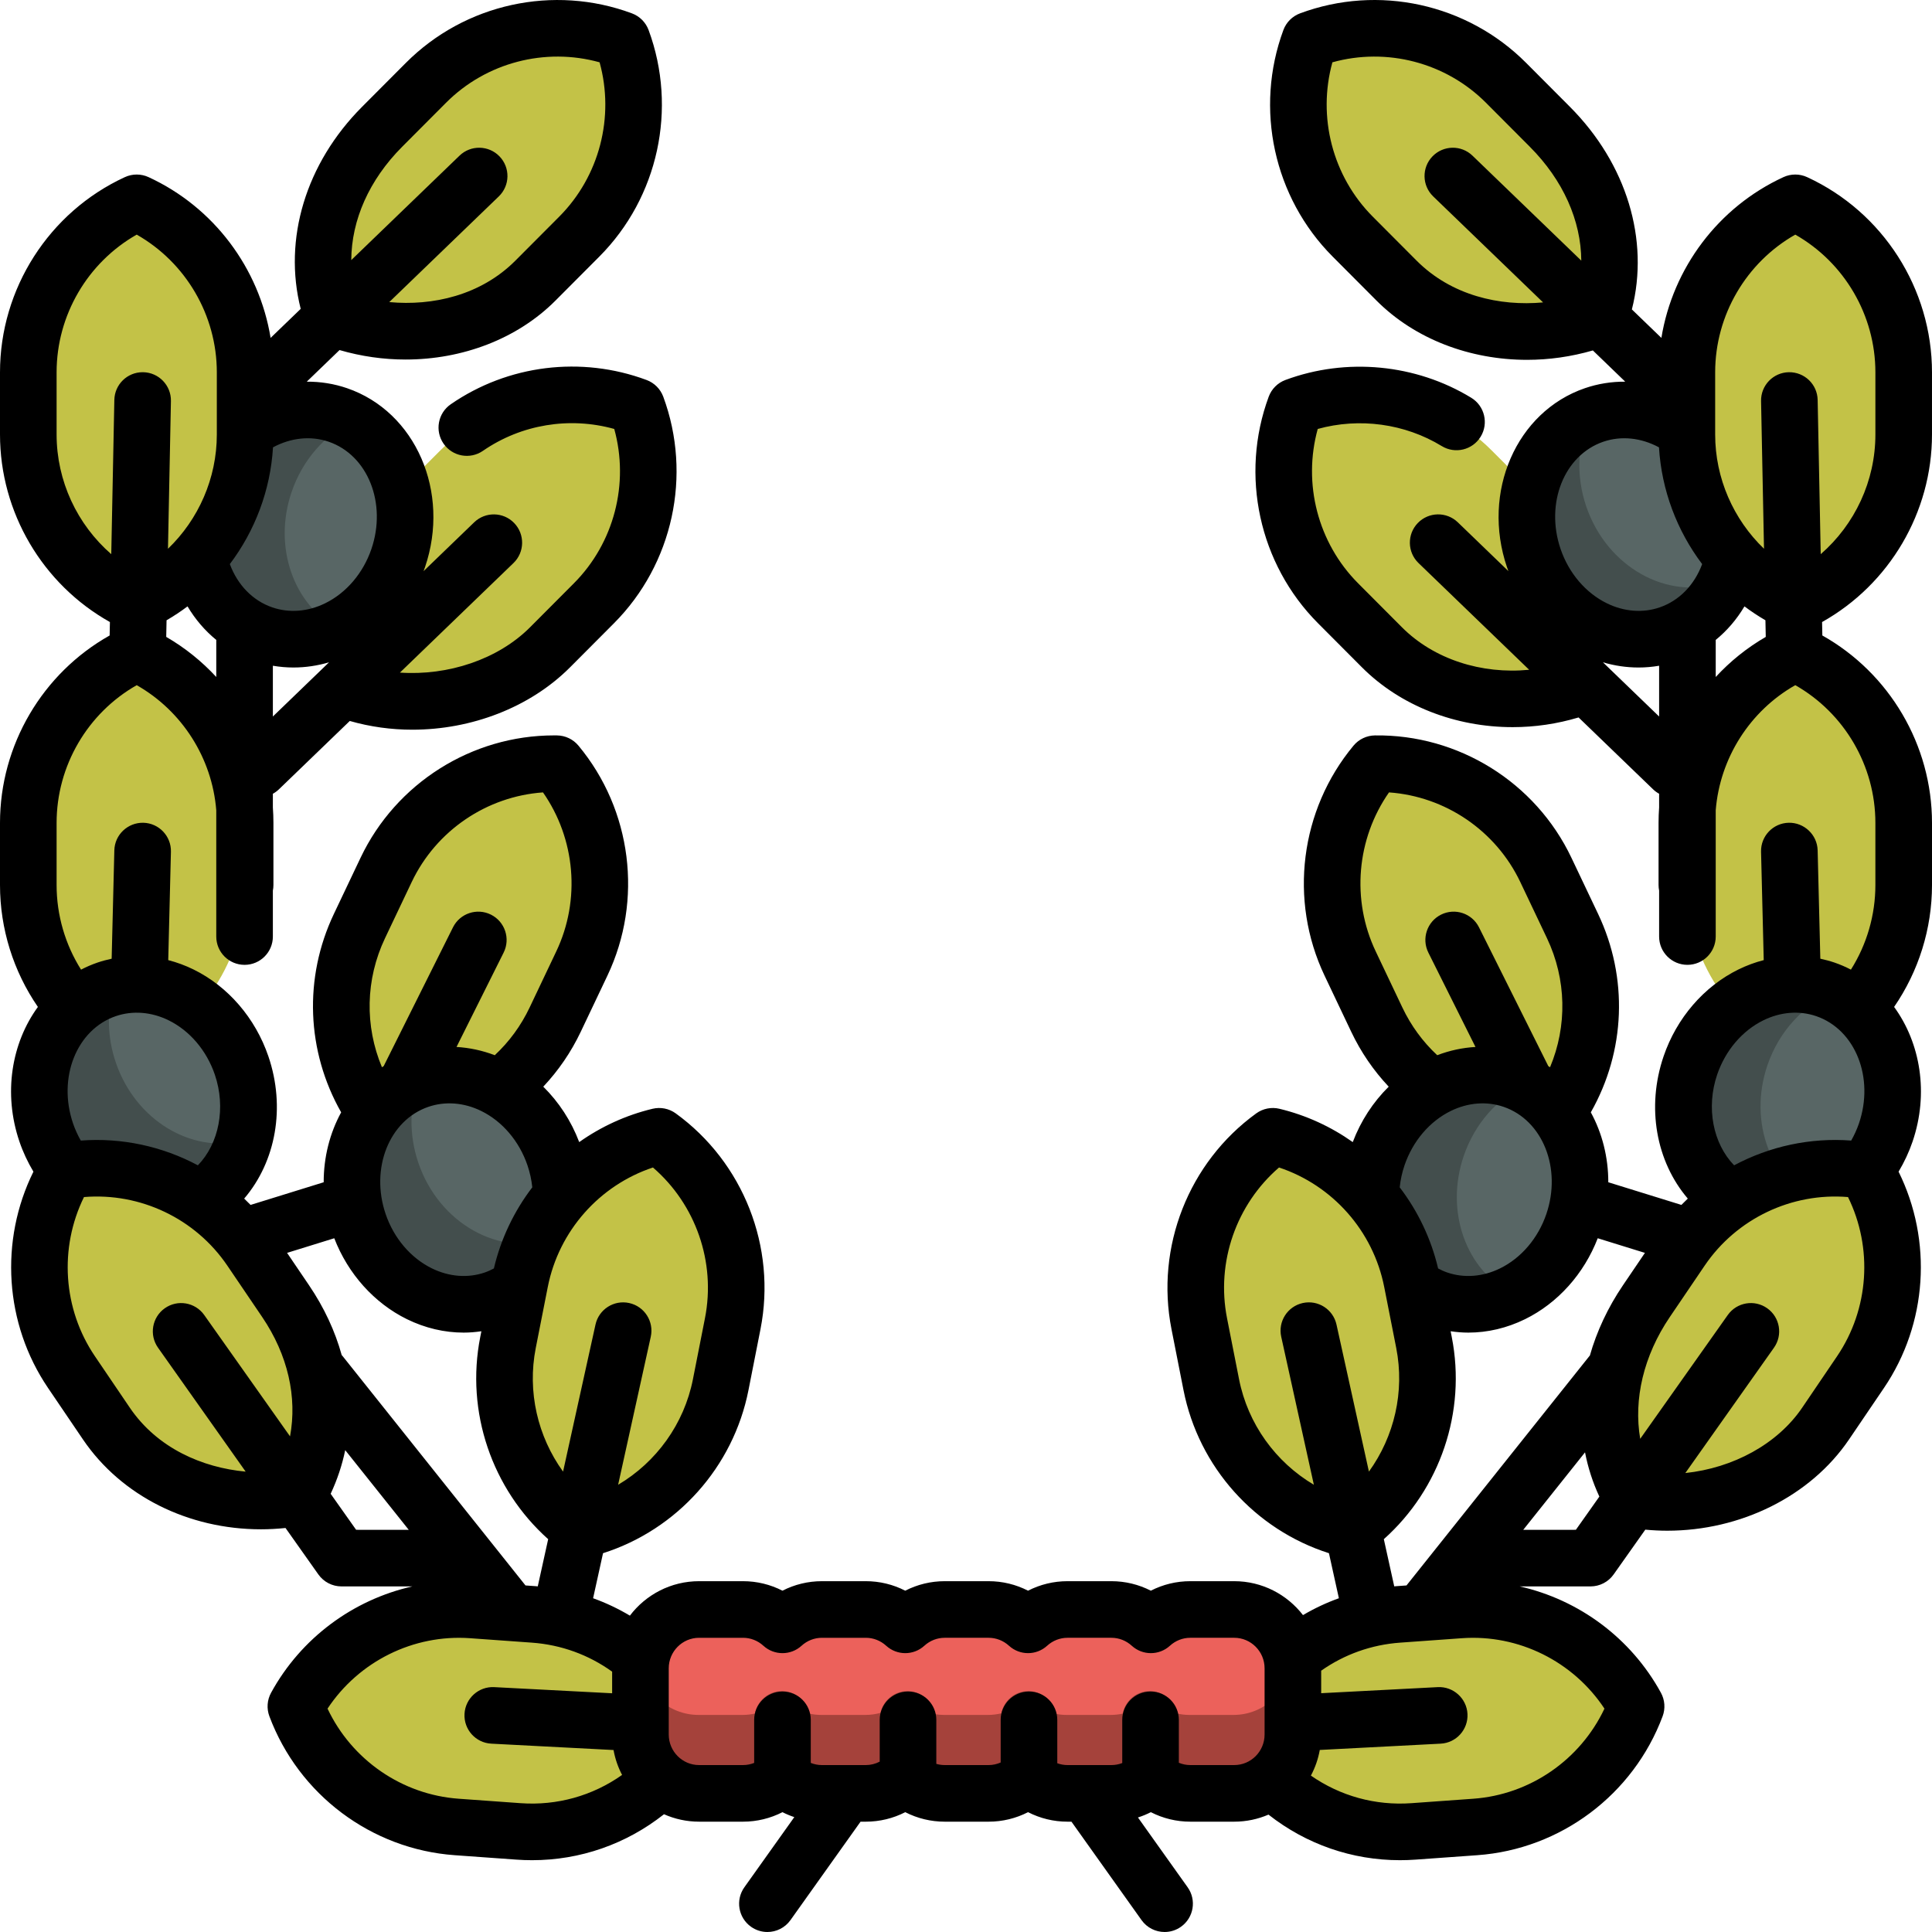
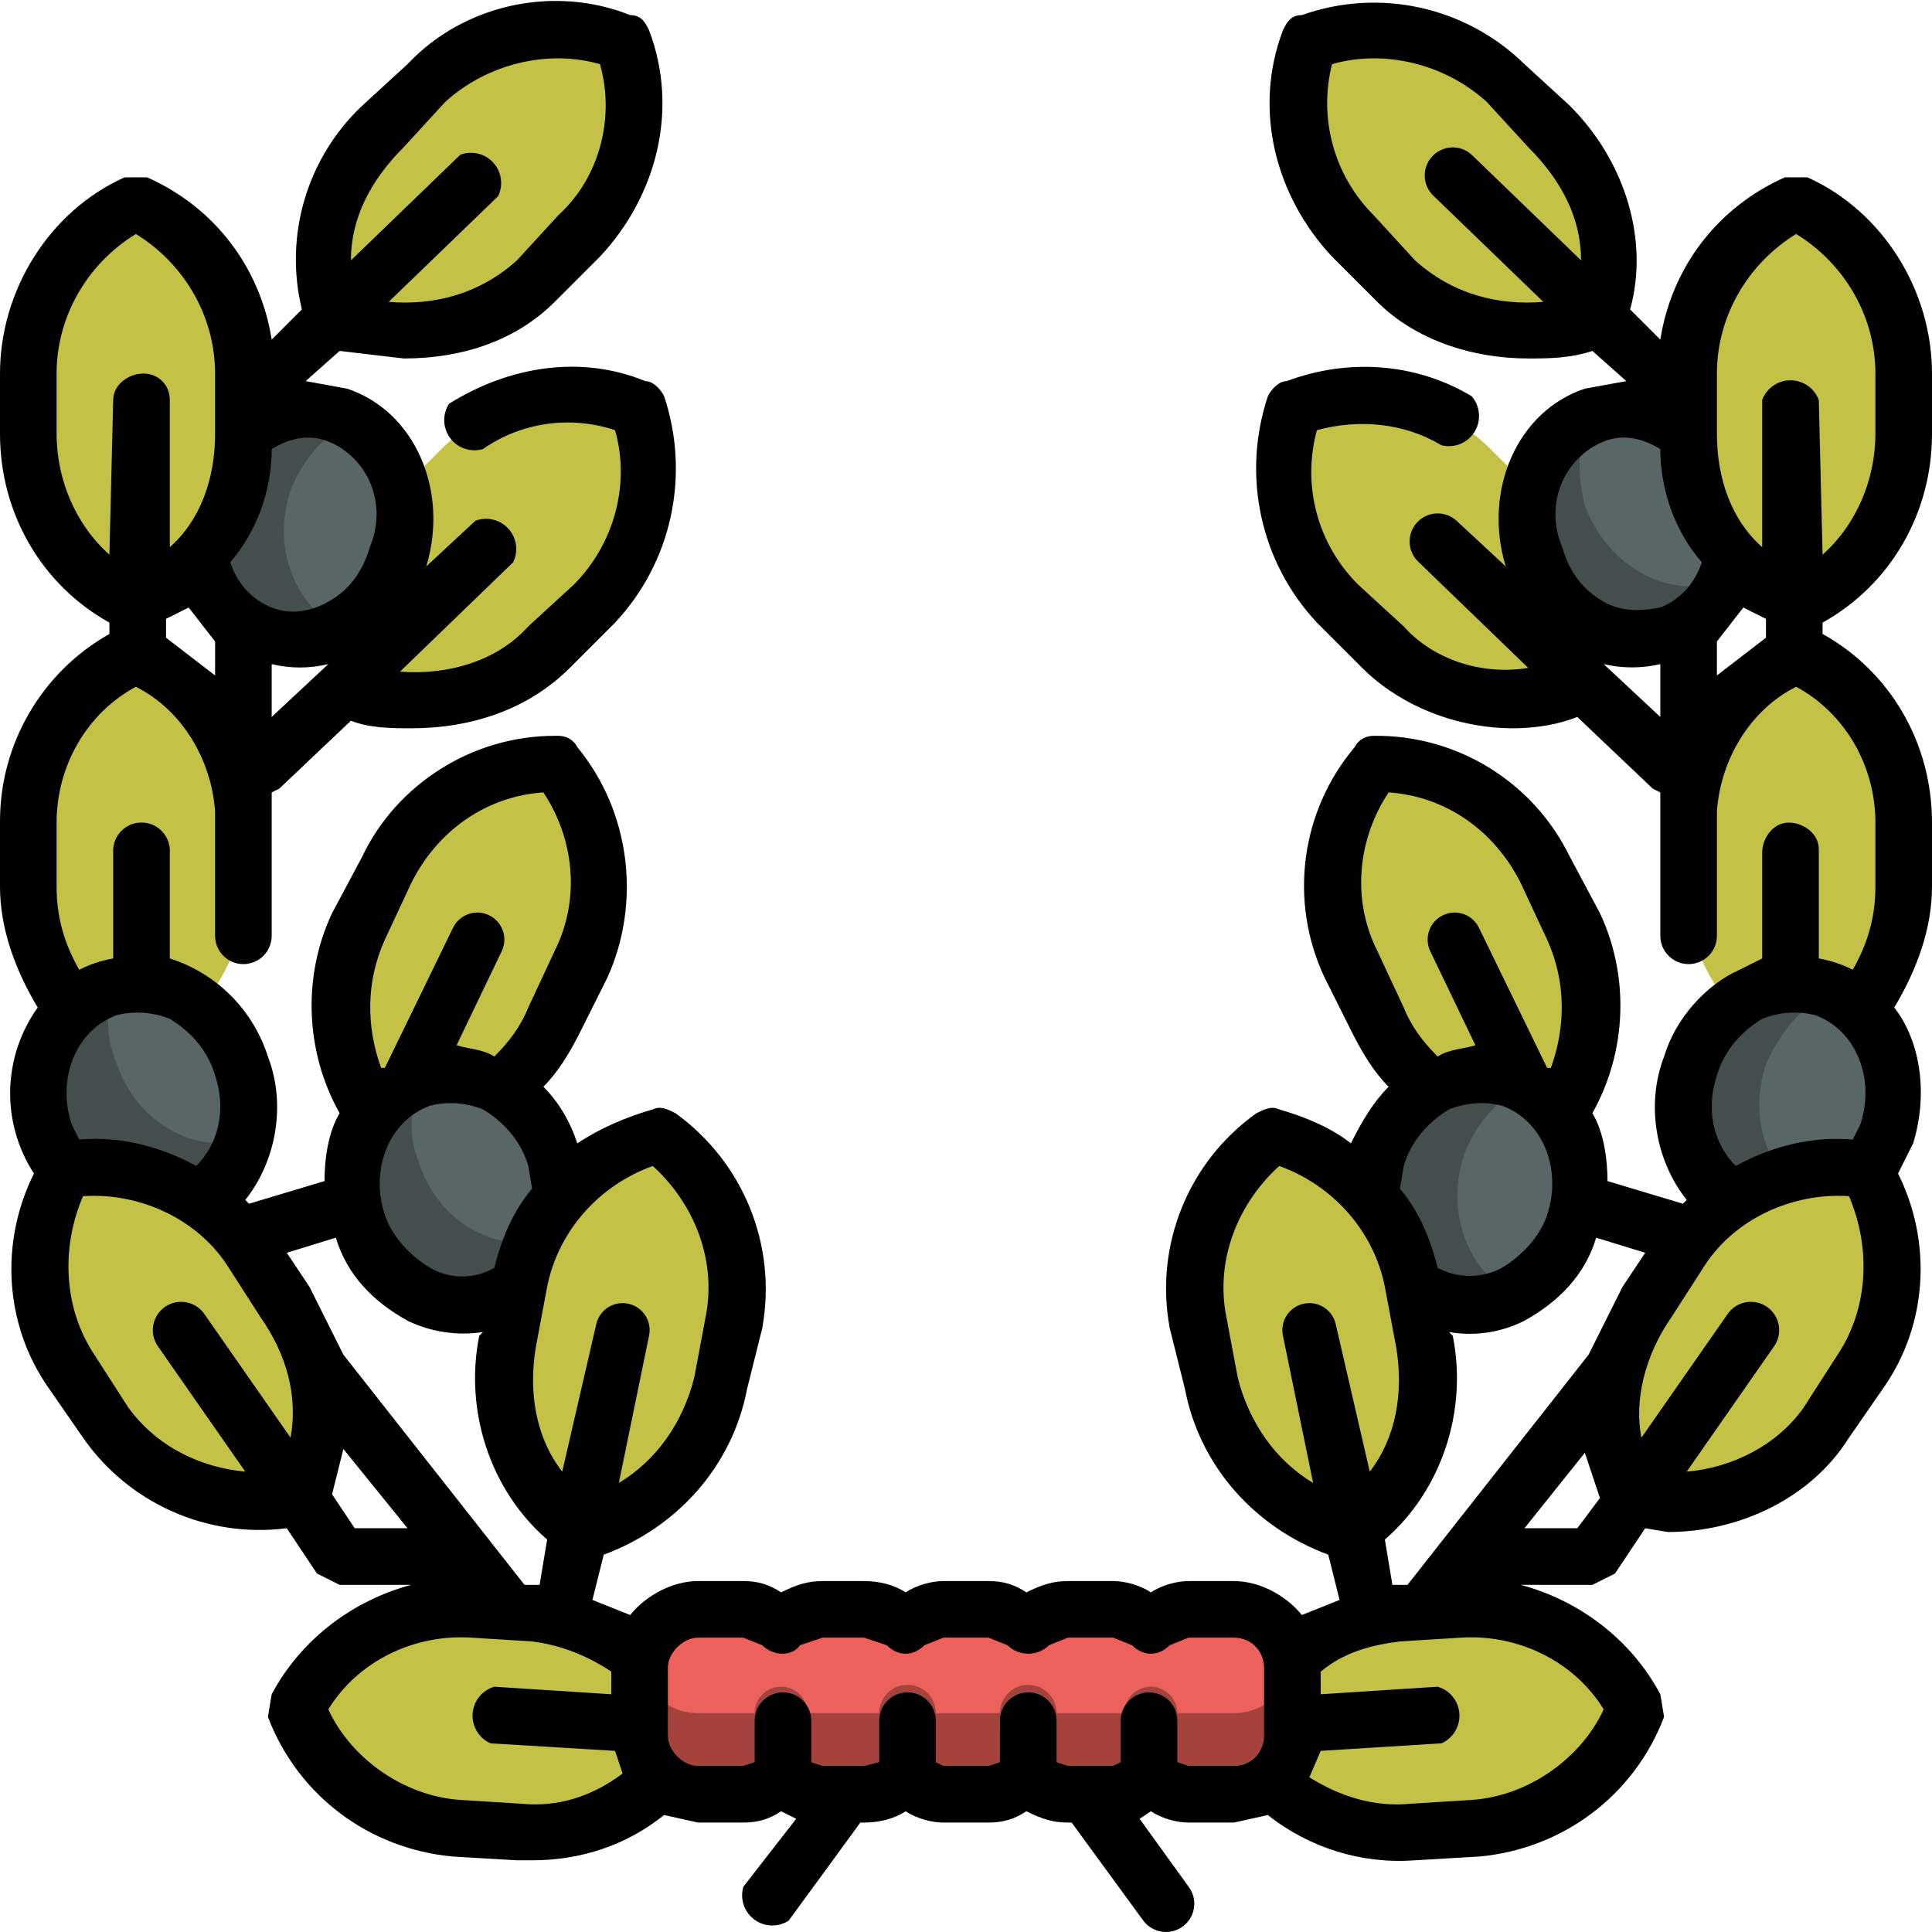
- <svg xmlns="http://www.w3.org/2000/svg" version="1.1" id="Capa_1" x="0px" y="0px" viewBox="0 0 512.002 512.002" style="enable-background:new 0 0 512.002 512.002;" xml:space="preserve">
-   <path style="fill:#C3C247;" d="M168.628,108.006c6.479,17.517,2.709,37.978-11.335,52.053l-11.601,11.627  c-14.044,14.075-34.459,17.853-51.937,11.36c-6.479-17.517-2.709-37.978,11.335-52.053l11.601-11.627  C130.734,105.291,151.15,101.513,168.628,108.006z M141.81,74.688l11.601-11.627c14.044-14.075,17.813-34.536,11.335-52.053  c-17.478-6.493-37.894-2.715-51.938,11.36l-11.601,11.627C87.163,48.07,83.394,68.531,89.872,86.048  C107.35,92.541,127.766,88.763,141.81,74.688z M395.309,119.366c-14.044-14.075-34.459-17.853-51.937-11.36  c-6.479,17.517-2.709,37.978,11.335,52.053l11.601,11.627c14.044,14.075,34.459,17.853,51.938,11.36  c6.479-17.517,2.709-37.978-11.335-52.053L395.309,119.366z M410.793,33.994l-11.601-11.627  c-14.044-14.075-34.459-17.853-51.937-11.36c-6.479,17.517-2.709,37.978,11.335,52.053l11.601,11.627  c14.044,14.075,34.459,17.853,51.938,11.36C428.606,68.531,424.837,48.07,410.793,33.994z" />
-   <path style="fill:#434E4D;" d="M105.462,148.104c-5.465,16.014-21.478,25.026-35.765,20.129  c-14.288-4.898-21.44-21.85-15.975-37.864s21.478-25.026,35.765-20.128C103.775,115.138,110.927,132.09,105.462,148.104z   M458.278,130.369c-5.465-16.014-21.478-25.026-35.765-20.128c-14.288,4.897-21.44,21.85-15.975,37.864s21.478,25.026,35.765,20.129  C456.591,163.335,463.743,146.383,458.278,130.369z" />
-   <path style="fill:#586665;" d="M105.462,148.104c-2.903,8.508-8.784,15.04-15.802,18.559c-11.846-6.31-17.359-21.69-12.375-36.295  c2.904-8.508,8.784-15.04,15.802-18.559C104.933,118.119,110.446,133.499,105.462,148.104z M458.278,130.369  c-5.465-16.014-21.478-25.026-35.765-20.129c-0.471,0.162-0.933,0.338-1.389,0.525c-3.033,6.924-3.527,15.315-0.745,23.467  c5.465,16.014,21.478,25.026,35.766,20.128c0.471-0.161,0.933-0.338,1.389-0.525C460.567,146.911,461.06,138.52,458.278,130.369z" />
-   <g>
-     <path style="fill:#C3C247;" d="M64.921,98.96v16.443c0,19.905-11.771,37.045-28.711,44.84c-16.94-7.795-28.71-24.935-28.71-44.84   V98.96c0-19.905,11.77-37.045,28.711-44.84C53.151,61.916,64.921,79.055,64.921,98.96z M475.789,54.12   c-16.94,7.795-28.711,24.935-28.711,44.84v16.443c0,19.905,11.771,37.045,28.711,44.84c16.94-7.795,28.711-24.935,28.711-44.84   V98.96C504.5,79.055,492.729,61.916,475.789,54.12z" />
-     <path style="fill:#C3C247;" d="M147.43,202.509c11.944,14.343,15.21,34.89,6.664,52.858l-7.06,14.842   c-8.547,17.968-26.531,28.363-45.169,28.094c-11.944-14.342-15.21-34.89-6.664-52.858l7.06-14.842   C110.807,212.634,128.792,202.24,147.43,202.509z M36.211,173.318C19.27,181.113,7.5,198.252,7.5,218.158V234.6   c0,19.905,11.77,37.045,28.711,44.84c16.94-7.795,28.711-24.935,28.711-44.84v-16.443   C64.921,198.252,53.151,181.113,36.211,173.318z M409.739,230.602c-8.547-17.968-26.531-28.363-45.169-28.094   c-11.944,14.343-15.21,34.89-6.664,52.858l7.06,14.842c8.547,17.968,26.531,28.363,45.169,28.094   c11.944-14.342,15.21-34.89,6.664-52.858L409.739,230.602z M475.789,173.318c-16.94,7.795-28.711,24.935-28.711,44.84V234.6   c0,19.905,11.771,37.045,28.711,44.84c16.94-7.795,28.711-24.935,28.711-44.84v-16.443   C504.5,198.252,492.729,181.113,475.789,173.318z" />
-   </g>
-   <path style="fill:#434E4D;" d="M146.782,306.327c5.465,16.014-1.687,32.967-15.975,37.864c-14.288,4.898-30.3-4.114-35.766-20.128  c-5.465-16.014,1.687-32.967,15.975-37.864C125.305,281.301,141.317,290.312,146.782,306.327z M28.224,262.21  c-14.288,4.898-21.44,21.85-15.975,37.864c5.465,16.014,21.478,25.026,35.765,20.128c14.288-4.898,21.44-21.85,15.975-37.864  C58.525,266.324,42.512,257.312,28.224,262.21z M400.983,286.198c-14.288-4.898-30.301,4.114-35.766,20.128  c-5.465,16.014,1.687,32.967,15.975,37.864c14.288,4.898,30.3-4.114,35.765-20.128S415.271,291.096,400.983,286.198z   M483.776,262.21c-14.288-4.898-30.3,4.114-35.765,20.129c-5.465,16.014,1.687,32.966,15.975,37.864s30.301-4.114,35.766-20.128  C505.216,284.06,498.063,267.107,483.776,262.21z" />
-   <path style="fill:#586665;" d="M146.782,306.327c2.587,7.581,2.343,15.37-0.143,21.993c-14.286,4.892-30.295-4.119-35.759-20.131  c-2.587-7.581-2.343-15.37,0.143-21.993C125.309,281.303,141.318,290.315,146.782,306.327z M30.153,261.645  c-1.821,6.152-1.786,13.132,0.539,19.945c5.22,15.297,20.064,24.196,33.837,20.693c1.821-6.152,1.786-13.132-0.539-19.945  C58.769,267.041,43.925,258.143,30.153,261.645z M404.164,287.554c-7.216,3.463-13.289,10.083-16.255,18.773  c-5.042,14.775,0.661,30.34,12.794,36.508c7.216-3.463,13.289-10.083,16.255-18.773C422,309.288,416.297,293.722,404.164,287.554z   M485.834,263.015c-7.732,3.278-14.311,10.125-17.437,19.265c-5.195,15.19,1.017,31.217,13.916,36.961  c7.732-3.278,14.311-10.125,17.437-19.265C504.946,284.787,498.734,268.76,485.834,263.015z" />
-   <g>
-     <path style="fill:#C3C247;" d="M194.05,350.647l-3.181,16.131c-3.851,19.528-18.714,34.054-36.841,38.409   c-15.11-10.939-23.341-30.041-19.49-49.568l3.181-16.131c3.851-19.528,18.714-34.054,36.841-38.409   C189.669,312.018,197.901,331.12,194.05,350.647z M66.412,331.09c-11.173-16.457-30.525-23.991-48.905-20.885   c-9.63,15.996-9.741,36.802,1.431,53.259l9.229,13.595c11.173,16.457,30.524,23.991,48.905,20.885   c9.63-15.996,9.741-36.802-1.431-53.259L66.412,331.09z M374.282,339.488c-3.851-19.528-18.714-34.054-36.841-38.409   c-15.11,10.94-23.341,30.041-19.49,49.569l3.181,16.131c3.851,19.528,18.714,34.054,36.841,38.409   c15.11-10.939,23.341-30.041,19.49-49.568L374.282,339.488z M494.493,310.205c-18.381-3.106-37.733,4.428-48.905,20.885   l-9.229,13.594c-11.173,16.457-11.061,37.264-1.431,53.259c18.381,3.106,37.733-4.428,48.905-20.885l9.229-13.595   C504.234,347.007,504.123,326.2,494.493,310.205z" />
-     <path style="fill:#C3C247;" d="M183.979,459.469c-8.968,16.378-26.866,26.921-46.676,25.499l-16.364-1.174   c-19.81-1.421-36.027-14.412-42.576-31.903c8.968-16.378,26.866-26.921,46.676-25.499l16.364,1.174   C161.214,428.987,177.431,441.978,183.979,459.469z M386.961,426.392l-16.364,1.174c-19.81,1.421-36.027,14.412-42.576,31.903   c8.968,16.378,26.866,26.921,46.676,25.499l16.364-1.174c19.81-1.421,36.027-14.412,42.576-31.903   C424.669,435.513,406.771,424.97,386.961,426.392z" />
-   </g>
-   <path style="fill:#EC615B;" d="M326.861,474.907h-11.648c-4.023,0-7.676-1.546-10.435-4.061c-2.759,2.515-6.412,4.061-10.435,4.061  h-11.648c-4.023,0-7.676-1.546-10.435-4.061c-2.759,2.515-6.412,4.061-10.435,4.061h-11.648c-4.023,0-7.676-1.546-10.435-4.061  c-2.759,2.515-6.412,4.061-10.435,4.061h-11.648c-4.023,0-7.676-1.546-10.435-4.061c-2.759,2.515-6.412,4.061-10.435,4.061h-11.648  c-8.578,0-15.531-6.969-15.531-15.566V441.83c0-8.597,6.954-15.566,15.531-15.566h11.648c4.023,0,7.676,1.546,10.435,4.061  c2.759-2.515,6.412-4.061,10.435-4.061h11.648c4.023,0,7.676,1.546,10.435,4.061c2.759-2.515,6.412-4.061,10.435-4.061h11.648  c4.023,0,7.676,1.546,10.435,4.061c2.759-2.515,6.412-4.061,10.435-4.061h11.648c4.023,0,7.676,1.546,10.435,4.061  c2.759-2.515,6.412-4.061,10.435-4.061h11.648c8.578,0,15.531,6.969,15.531,15.566v17.512  C342.393,467.938,335.439,474.907,326.861,474.907z" />
-   <path style="fill:#A5423B;" d="M342.393,441.83v17.512c0,8.597-6.954,15.566-15.531,15.566h-11.648  c-4.023,0-7.677-1.546-10.435-4.061c-2.759,2.515-6.412,4.061-10.435,4.061h-11.648c-4.023,0-7.676-1.546-10.435-4.061  c-2.759,2.515-6.412,4.061-10.435,4.061h-11.648c-4.023,0-7.676-1.546-10.435-4.061c-2.759,2.515-6.412,4.061-10.435,4.061H217.66  c-4.023,0-7.676-1.546-10.435-4.061c-2.759,2.515-6.412,4.061-10.435,4.061h-11.648c-8.578,0-15.531-6.969-15.531-15.566V441.83  c0-0.493,0.029-0.978,0.073-1.459c0.735,7.912,7.372,14.106,15.458,14.106h11.648c1.129,0,2.224-0.134,3.282-0.364  c0.627-3.39,3.588-5.96,7.153-5.96s6.525,2.569,7.153,5.96c1.059,0.231,2.154,0.364,3.282,0.364h11.648  c1.402,0,2.754-0.198,4.044-0.549c0.699-3.299,3.619-5.774,7.119-5.774c3.614,0,6.604,2.642,7.174,6.102  c0.825,0.137,1.668,0.222,2.533,0.222h11.648c1.22,0,2.399-0.158,3.536-0.426c0.651-3.36,3.6-5.898,7.143-5.898  c3.586,0,6.559,2.601,7.162,6.021c0.979,0.196,1.991,0.302,3.028,0.302h11.648c1.099,0,2.167-0.125,3.201-0.344  c0.619-3.4,3.584-5.979,7.156-5.979c3.558,0,6.515,2.559,7.15,5.94c1.084,0.242,2.206,0.384,3.364,0.384h11.648  c8.086,0,14.723-6.195,15.458-14.107C342.364,440.851,342.393,441.337,342.393,441.83z" />
-   <path d="M512,115.142V98.671c0-22.164-12.989-42.469-33.093-51.73c-1.99-0.917-4.285-0.917-6.275,0  c-17.304,7.971-29.329,24.127-32.345,42.606l-7.822-7.546c4.69-18.428-1.35-38.579-16.426-53.703L404.43,16.652  c-15.633-15.685-39.147-20.831-59.9-13.114c-2.049,0.762-3.663,2.38-4.421,4.43c-7.685,20.799-2.557,44.365,13.065,60.037  l11.609,11.647c10.192,10.225,24.79,15.709,39.904,15.709c5.811,0,11.696-0.826,17.438-2.49l8.579,8.276  c-3.608-0.025-7.21,0.536-10.685,1.728c-18.18,6.238-27.443,27.521-20.651,47.444c0.119,0.35,0.254,0.693,0.383,1.039l-13.414-12.94  c-2.98-2.875-7.729-2.79-10.604,0.191c-2.876,2.982-2.791,7.729,0.19,10.605l29.321,28.284  c-12.625,1.235-25.253-2.775-33.724-11.273l-11.608-11.647c-10.678-10.713-14.698-26.438-10.699-40.899  c11.032-3.055,23.084-1.438,32.871,4.539c3.532,2.158,8.15,1.043,10.31-2.492c2.158-3.535,1.042-8.151-2.493-10.31  c-14.678-8.964-33.094-10.725-49.257-4.715c-2.049,0.762-3.663,2.38-4.421,4.43c-7.685,20.798-2.556,44.364,13.066,60.037  l11.608,11.647c10.298,10.331,24.941,15.887,39.986,15.887c5.837,0,11.731-0.851,17.458-2.57l19.751,19.053  c0.488,0.471,1.026,0.855,1.593,1.167v3.63c-0.098,1.354-0.148,2.718-0.148,4.088v16.471c0,0.509,0.052,1.006,0.148,1.486v12.166  c0,4.142,3.357,7.5,7.5,7.5s7.5-3.358,7.5-7.5v-33.467c1.112-13.831,9.044-26.311,21.083-33.15  c13.003,7.387,21.23,21.351,21.23,36.494v16.471c0,7.968-2.275,15.754-6.483,22.421c-1.379-0.714-2.817-1.342-4.323-1.859  c-1.245-0.427-2.51-0.766-3.786-1.035l-0.71-28.717c-0.104-4.142-3.59-7.406-7.684-7.312c-4.141,0.103-7.415,3.542-7.313,7.683  l0.711,28.717c-2.271,0.587-4.512,1.408-6.689,2.475c-9.158,4.49-16.395,12.883-19.852,23.026  c-4.602,13.5-1.981,27.876,6.416,37.699c-0.578,0.546-1.141,1.109-1.697,1.68c-0.024-0.008-0.046-0.018-0.07-0.026l-19.302-5.983  c0.009-6.645-1.625-13.03-4.63-18.53c9.198-16.206,9.969-35.662,1.922-52.596l-7.064-14.869  c-9.511-20.016-29.961-32.729-52.084-32.421c-2.19,0.032-4.257,1.019-5.657,2.703c-14.168,17.031-17.182,40.961-7.677,60.964  l7.064,14.869c2.571,5.409,5.907,10.274,9.933,14.551c-4.122,4.063-7.406,9.083-9.526,14.686c-5.77-4.08-12.331-7.121-19.424-8.827  c-2.131-0.514-4.381-0.068-6.154,1.219c-17.929,12.992-26.745,35.435-22.462,57.177l3.184,16.159  c4.02,20.404,18.945,36.978,38.545,43.221l2.632,11.935c-3.298,1.187-6.48,2.679-9.512,4.468  c-4.218-5.461-10.816-8.987-18.224-8.987h-11.657c-3.663,0-7.231,0.874-10.442,2.518c-3.211-1.644-6.779-2.518-10.442-2.518h-11.656  c-3.663,0-7.231,0.874-10.442,2.518c-3.211-1.644-6.779-2.518-10.442-2.518h-11.657c-3.662,0-7.231,0.874-10.442,2.518  c-3.21-1.644-6.779-2.518-10.442-2.518h-11.656c-3.663,0-7.231,0.874-10.442,2.518c-3.211-1.644-6.779-2.518-10.442-2.518h-11.656  c-7.473,0-14.123,3.586-18.336,9.129c-3.103-1.852-6.365-3.392-9.75-4.61l2.632-11.935c19.6-6.243,34.526-22.817,38.545-43.221  l3.184-16.159c4.283-21.741-4.533-44.184-22.462-57.177c-1.775-1.286-4.022-1.733-6.154-1.219  c-7.093,1.706-13.654,4.747-19.424,8.827c-2.121-5.603-5.404-10.623-9.526-14.685c4.026-4.277,7.362-9.143,9.933-14.552  l7.064-14.868c9.505-20.003,6.491-43.933-7.677-60.964c-1.4-1.684-3.467-2.671-5.657-2.703c-0.272-0.004-0.544-0.006-0.816-0.006  c-21.813,0-41.873,12.659-51.268,32.428l-7.064,14.868c-8.046,16.933-7.276,36.39,1.922,52.597c-3.004,5.5-4.639,11.885-4.63,18.53  l-19.302,5.983c-0.024,0.007-0.046,0.018-0.07,0.026c-0.556-0.572-1.119-1.135-1.697-1.68c8.397-9.823,11.018-24.199,6.416-37.699  c-3.457-10.142-10.693-18.535-19.853-23.026c-2.177-1.067-4.417-1.888-6.688-2.475l0.711-28.717  c0.103-4.141-3.172-7.581-7.313-7.683c-4.134-0.082-7.58,3.171-7.684,7.312l-0.711,28.717c-1.275,0.27-2.54,0.608-3.786,1.035  c-1.505,0.517-2.943,1.145-4.323,1.859c-4.205-6.666-6.48-14.452-6.48-22.42v-16.471c0-15.144,8.228-29.107,21.23-36.494  c12.039,6.839,19.971,19.319,21.083,33.15v33.467c0,4.142,3.357,7.5,7.5,7.5s7.5-3.358,7.5-7.5V236.03  c0.097-0.48,0.148-0.977,0.148-1.486v-16.471c0-1.371-0.051-2.734-0.148-4.088v-3.63c0.567-0.312,1.105-0.697,1.593-1.167  l18.788-18.123c5.392,1.549,10.992,2.314,16.587,2.314c15.607,0,31.145-5.85,41.82-16.561l11.608-11.646  c15.622-15.673,20.751-39.239,13.066-60.037c-0.758-2.05-2.372-3.668-4.421-4.43c-17.327-6.443-36.727-4.04-51.898,6.43  c-3.409,2.353-4.266,7.024-1.913,10.433c2.352,3.409,7.022,4.265,10.433,1.913c10.181-7.026,22.957-9.107,34.809-5.802  c4.002,14.462-0.02,30.189-10.698,40.904l-11.608,11.646c-8.509,8.536-21.75,12.892-34.495,12.016l30.091-29.028  c2.981-2.876,3.066-7.624,0.19-10.605c-2.876-2.982-7.625-3.067-10.604-0.191l-13.415,12.941c0.129-0.347,0.263-0.69,0.383-1.041  c6.793-19.922-2.471-41.206-20.65-47.444c-3.474-1.192-7.077-1.753-10.685-1.728l8.685-8.378c5.763,1.678,11.668,2.51,17.5,2.51  c15.059,0,29.598-5.456,39.736-15.628l11.608-11.646c15.622-15.673,20.751-39.239,13.066-60.037c-0.758-2.05-2.372-3.668-4.421-4.43  c-20.756-7.717-44.266-2.569-59.899,13.114L95.961,28.299c-14.975,15.023-20.954,35.113-16.27,53.552l-7.978,7.696  c-3.016-18.479-15.041-34.635-32.345-42.606c-1.99-0.917-4.285-0.917-6.275,0C12.989,56.202,0,76.508,0,98.671v16.471  c0,20.67,11.299,39.718,29.127,49.704l-0.071,3.564C11.27,178.407,0,197.432,0,218.073v16.471c0,11.567,3.539,22.852,10.042,32.304  c-6.983,9.57-9.247,22.913-4.887,35.701c0.954,2.802,2.208,5.457,3.702,7.957c-9.036,18.274-7.668,40.302,3.883,57.333l9.236,13.617  c10.217,15.066,28.012,23.827,47.186,23.827c2.153,0,4.324-0.125,6.504-0.349l8.707,12.313c1.405,1.987,3.688,3.17,6.123,3.17  l18.782,0.001c-15.679,3.527-29.489,13.647-37.444,28.19c-1.046,1.912-1.208,4.185-0.444,6.227  c7.771,20.778,27.041,35.228,49.093,36.812l16.376,1.176c1.387,0.1,2.77,0.149,4.146,0.149c12.741,0,24.931-4.247,34.963-12.179  c2.846,1.263,5.99,1.971,9.298,1.971h11.656c3.663,0,7.231-0.874,10.442-2.518c1.011,0.518,2.062,0.95,3.136,1.312l-13.236,18.592  c-2.402,3.375-1.615,8.057,1.76,10.46c1.319,0.939,2.838,1.391,4.343,1.391c2.345,0,4.653-1.096,6.116-3.15l18.572-26.086h1.408  c3.664,0,7.232-0.873,10.442-2.517c3.211,1.644,6.779,2.517,10.442,2.517h11.657c3.663,0,7.231-0.874,10.442-2.518  c3.211,1.644,6.779,2.518,10.442,2.518h1.06l18.572,26.086c1.463,2.055,3.771,3.15,6.116,3.15c1.504,0,3.024-0.452,4.343-1.391  c3.375-2.403,4.162-7.086,1.76-10.46l-13.169-18.497c1.173-0.378,2.317-0.844,3.417-1.407c3.211,1.644,6.779,2.518,10.442,2.518  h11.657c3.222,0,6.29-0.669,9.078-1.871c10.008,7.867,22.146,12.079,34.833,12.079c1.375,0,2.76-0.05,4.146-0.149l16.376-1.176  c22.052-1.584,41.322-16.034,49.093-36.812c0.764-2.042,0.602-4.315-0.444-6.227c-7.953-14.539-21.761-24.661-37.433-28.19  l18.771-0.001c2.435,0,4.718-1.182,6.123-3.17l8.396-11.872c1.937,0.181,3.873,0.281,5.8,0.281c19.396,0,37.926-9.049,48.201-24.2  l9.236-13.618c11.55-17.03,12.917-39.058,3.882-57.332c1.495-2.5,2.748-5.155,3.703-7.957c4.36-12.788,2.096-26.131-4.887-35.701  c6.503-9.453,10.042-20.737,10.042-32.304v-16.471c0-20.642-11.271-39.668-29.06-49.665l-0.071-3.56  C500.699,154.862,512,135.813,512,115.142z M44.051,168.783l0.088-4.401c1.934-1.125,3.791-2.354,5.559-3.685  c2.042,3.438,4.61,6.435,7.616,8.89v9.821C53.491,175.262,49.031,171.669,44.051,168.783z M72.313,189.882v-13.453  c1.8,0.308,3.62,0.468,5.444,0.468c3.162,0,6.338-0.462,9.445-1.379L72.313,189.882z M87.11,117.064  c10.371,3.559,15.45,16.305,11.321,28.415c-2.182,6.4-6.649,11.647-12.259,14.397c-4.562,2.237-9.531,2.625-13.999,1.091  c-5.172-1.774-9.196-5.909-11.265-11.475c6.673-8.838,10.756-19.575,11.441-30.94C77.091,115.992,82.367,115.436,87.11,117.064z   M106.584,38.889l11.609-11.647c10.665-10.699,26.316-14.732,40.706-10.728c4.001,14.461-0.02,30.188-10.698,40.902l-11.608,11.646  c-9.198,9.228-21.937,12.065-33.435,10.994L132.19,52.05c2.981-2.876,3.066-7.624,0.19-10.605s-7.624-3.067-10.604-0.191  L93.09,68.926C93.148,58.338,97.797,47.704,106.584,38.889z M15,115.142V98.671c0-15.144,8.228-29.108,21.23-36.495  c13.003,7.386,21.231,21.351,21.231,36.495v16.471c0,11.601-4.841,22.497-12.945,30.287l0.781-39.141  c0.083-4.141-3.207-7.566-7.349-7.648c-0.051-0.001-0.102-0.001-0.152-0.001c-4.072,0-7.414,3.26-7.495,7.351l-0.815,40.87  C20.45,139.006,15,127.466,15,115.142z M455.069,284.784c2.182-6.4,6.649-11.647,12.258-14.397c4.562-2.236,9.53-2.626,14-1.092  c10.37,3.558,15.449,16.305,11.321,28.414c-0.545,1.599-1.245,3.115-2.059,4.554c-10.875-0.823-21.629,1.539-31.027,6.559  C453.958,303.049,452.084,293.539,455.069,284.784z M381.115,336.156c-1.862-7.926-5.385-15.223-10.18-21.501  c0.207-1.971,0.632-3.933,1.283-5.842c2.182-6.4,6.649-11.647,12.258-14.397c4.562-2.235,9.53-2.626,14-1.092  c10.37,3.558,15.449,16.305,11.321,28.415c-2.182,6.399-6.649,11.646-12.258,14.396c-4.563,2.237-9.533,2.624-14.002,1.092  C382.701,336.941,381.897,336.568,381.115,336.156z M368.101,209.995c14.896,1.053,28.307,10.101,34.798,23.762l7.064,14.868  c5.193,10.927,5.395,23.281,0.816,34.208c-0.152-0.102-0.306-0.201-0.46-0.3l-18.368-36.783c-1.851-3.707-6.358-5.211-10.061-3.359  c-3.706,1.851-5.21,6.355-3.359,10.061l12.487,25.005c-3.417,0.196-6.831,0.923-10.138,2.184c-3.842-3.579-6.945-7.822-9.238-12.646  l-7.064-14.868C358.079,238.451,359.521,222.284,368.101,209.995z M328.361,365.499l-3.184-16.159  c-2.928-14.86,2.448-30.164,13.781-39.942c14.18,4.715,24.946,16.811,27.873,31.664l3.184,16.158  c2.286,11.604-0.511,23.468-7.235,32.771l-8.594-38.965c-0.893-4.044-4.89-6.604-8.939-5.709c-4.045,0.892-6.601,4.894-5.709,8.939  l8.65,39.22C338.074,387.492,330.703,377.384,328.361,365.499z M366.73,407.899c14.897-13.294,21.913-33.727,18.002-53.579  l-0.3-1.524c1.554,0.228,3.12,0.361,4.691,0.361c5.085,0,10.206-1.193,15.021-3.553c8.68-4.257,15.628-12.02,19.274-21.454  l12.506,3.876l-5.819,8.581c-4.027,5.938-6.953,12.234-8.772,18.629c-0.039,0.046-0.082,0.088-0.12,0.135l-48.475,60.789  l-2.772,0.199c-0.16,0.011-0.317,0.031-0.477,0.043L366.73,407.899z M142.035,420.36l-2.773-0.199l-48.474-60.789  c-0.075-0.094-0.158-0.178-0.236-0.268c-1.751-6.334-4.637-12.572-8.655-18.497l-5.819-8.581l12.506-3.876  c3.646,9.434,10.594,17.198,19.274,21.454c4.814,2.36,9.936,3.553,15.021,3.553c1.571,0,3.137-0.133,4.691-0.361l-0.3,1.524  c-3.911,19.852,3.105,40.285,18.002,53.579l-2.758,12.504C142.353,420.39,142.195,420.371,142.035,420.36z M127.523,294.416  c5.608,2.75,10.076,7.997,12.259,14.399c0.65,1.906,1.074,3.868,1.282,5.839c-4.795,6.278-8.318,13.575-10.18,21.501  c-0.782,0.412-1.586,0.785-2.424,1.072c-4.468,1.533-9.438,1.145-14.001-1.092c-5.608-2.75-10.076-7.997-12.258-14.396  c-4.128-12.11,0.951-24.857,11.321-28.415C117.991,291.792,122.963,292.18,127.523,294.416z M173.041,309.398  c11.333,9.778,16.709,25.082,13.781,39.942l-3.184,16.159c-2.341,11.886-9.712,21.993-19.827,27.979l8.65-39.22  c0.892-4.045-1.664-8.047-5.709-8.939c-4.046-0.893-8.047,1.663-8.939,5.709l-8.594,38.965c-6.724-9.303-9.521-21.167-7.235-32.771  l3.184-16.158C148.094,326.208,158.861,314.113,173.041,309.398z M102.037,248.626l7.064-14.868  c6.492-13.663,19.9-22.711,34.798-23.763c8.58,12.289,10.021,28.456,3.522,42.132l-7.064,14.868  c-2.293,4.825-5.396,9.068-9.238,12.647c-3.307-1.262-6.721-1.988-10.138-2.185l12.487-25.005c1.851-3.706,0.347-8.21-3.359-10.061  c-3.707-1.85-8.21-0.347-10.061,3.359l-18.368,36.783c-0.154,0.099-0.308,0.198-0.46,0.301  C96.642,271.907,96.844,259.553,102.037,248.626z M56.931,284.784c2.985,8.755,1.111,18.265-4.492,24.039  c-9.398-5.019-20.152-7.381-31.028-6.559c-0.814-1.439-1.514-2.955-2.059-4.554c-4.128-12.109,0.951-24.856,11.322-28.415  c4.466-1.531,9.438-1.144,13.998,1.092C50.281,273.136,54.749,278.384,56.931,284.784z M34.39,373.036l-9.236-13.618  c-8.496-12.526-9.519-28.728-2.898-42.184c14.884-1.232,29.508,5.665,37.992,18.175l9.235,13.618  c6.828,10.067,9.315,21.233,7.38,31.623l-22.739-32.154c-2.391-3.381-7.073-4.185-10.453-1.793  c-3.382,2.392-4.185,7.072-1.793,10.454L65.103,390C53.667,388.94,41.698,383.814,34.39,373.036z M87.629,395.874  c1.752-3.745,3.039-7.618,3.857-11.567l16.834,21.111l-13.942-0.001L87.629,395.874z M137.932,477.86l-16.376-1.176  c-15.053-1.081-28.346-10.322-34.755-23.877c8.267-12.497,22.73-19.744,37.784-18.661l16.376,1.176  c7.734,0.555,15.026,3.204,21.261,7.685v5.73l-31.242-1.627c-4.122-0.221-7.664,2.963-7.88,7.1c-0.215,4.137,2.964,7.665,7.1,7.88  l32.395,1.687c0.421,2.341,1.193,4.559,2.263,6.6C157.025,475.913,147.623,478.558,137.932,477.86z M315.429,467.763  c-1.045,0-2.068-0.213-3.021-0.608v-11.383c0-4.142-3.357-7.5-7.5-7.5s-7.5,3.358-7.5,7.5v11.452  c-0.908,0.353-1.877,0.539-2.863,0.539h-11.656c-0.928,0-1.838-0.17-2.698-0.483v-11.508c0-4.142-3.357-7.5-7.5-7.5  s-7.5,3.358-7.5,7.5v11.309c-1,0.441-2.081,0.681-3.187,0.681h-11.657c-0.755,0-1.498-0.11-2.213-0.318v-11.672  c0-4.142-3.357-7.5-7.5-7.5s-7.5,3.358-7.5,7.5v11.08c-1.13,0.592-2.385,0.911-3.672,0.911h-11.656  c-1.016,0-2.011-0.199-2.942-0.572v-11.418c0-4.142-3.357-7.5-7.5-7.5s-7.5,3.358-7.5,7.5v11.418  c-0.931,0.374-1.927,0.572-2.942,0.572h-11.656c-4.435,0-8.042-3.63-8.042-8.093v-17.542c0-4.462,3.607-8.093,8.042-8.093h11.656  c1.984,0,3.897,0.749,5.388,2.108c2.863,2.612,7.246,2.612,10.109,0c1.49-1.359,3.403-2.108,5.388-2.108h11.656  c1.984,0,3.897,0.749,5.387,2.107c2.863,2.613,7.247,2.613,10.11,0c1.49-1.359,3.403-2.108,5.388-2.108h11.657  c1.984,0,3.897,0.749,5.388,2.108c2.863,2.612,7.246,2.612,10.109,0c1.49-1.359,3.403-2.108,5.388-2.108h11.656  c1.984,0,3.897,0.749,5.388,2.108c2.863,2.612,7.246,2.612,10.109,0c1.49-1.359,3.403-2.108,5.388-2.108h11.657  c4.435,0,8.042,3.63,8.042,8.093v17.542c0,4.462-3.607,8.093-8.042,8.093h-11.659V467.763z M425.199,452.807  c-6.409,13.555-19.702,22.796-34.755,23.877l-16.376,1.176c-9.592,0.69-18.887-1.894-26.667-7.307  c1.121-2.094,1.925-4.38,2.357-6.795l32.042-1.669c4.136-0.215,7.314-3.743,7.1-7.88c-0.216-4.137-3.782-7.315-7.88-7.1  l-30.893,1.609v-5.967c6.156-4.329,13.323-6.885,20.911-7.43l16.376-1.176C402.461,433.06,416.933,440.309,425.199,452.807z   M417.623,405.417l-13.943,0.001l16.371-20.53c0.78,4.04,2.047,7.972,3.796,11.727L417.623,405.417z M486.847,359.419l-9.236,13.618  c-6.557,9.669-18.332,16.006-30.978,17.336l23.49-33.216c2.392-3.382,1.59-8.063-1.793-10.454  c-3.382-2.392-8.063-1.588-10.453,1.793l-23.203,32.81c-1.789-10.457,0.873-22.001,7.844-32.279l9.235-13.618  c8.485-12.512,23.112-19.41,37.991-18.175C496.365,330.691,495.342,346.893,486.847,359.419z M454.538,98.671  c0-15.144,8.229-29.108,21.231-36.495C488.772,69.563,497,83.528,497,98.671v16.471c0,12.325-5.451,23.866-14.489,31.719  l-0.813-40.872c-0.082-4.141-3.493-7.414-7.647-7.349c-4.141,0.083-7.432,3.506-7.349,7.648l0.779,39.14  c-8.103-7.789-12.943-18.685-12.943-30.284V98.671z M375.407,69.062l-11.609-11.647c-10.678-10.713-14.698-26.44-10.697-40.902  c14.389-4.002,30.041,0.029,40.706,10.728l11.609,11.647c8.867,8.895,13.568,19.581,13.645,30.182l-28.836-27.817  c-2.98-2.876-7.729-2.79-10.604,0.191c-2.876,2.982-2.791,7.729,0.19,10.605l29.123,28.094  C397.413,81.197,384.646,78.33,375.407,69.062z M424.889,117.064c4.742-1.626,10.019-1.072,14.761,1.489  c0.686,11.364,4.769,22.101,11.441,30.939c-2.069,5.566-6.093,9.701-11.266,11.476c-4.462,1.531-9.436,1.146-13.998-1.092  c-5.609-2.75-10.077-7.997-12.26-14.397C409.439,133.37,414.519,120.623,424.889,117.064z M424.797,175.519  c3.107,0.916,6.282,1.379,9.445,1.379c1.825,0,3.644-0.16,5.444-0.468v13.453L424.797,175.519z M454.687,179.408v-9.821  c3.006-2.455,5.574-5.452,7.616-8.89c1.768,1.33,3.623,2.558,5.556,3.683l0.087,4.405  C462.967,171.671,458.508,175.263,454.687,179.408z" />
-   <g>
- </g>
-   <g>
- </g>
-   <g>
- </g>
-   <g>
- </g>
-   <g>
- </g>
-   <g>
- </g>
-   <g>
- </g>
-   <g>
- </g>
-   <g>
- </g>
-   <g>
- </g>
-   <g>
- </g>
-   <g>
- </g>
-   <g>
- </g>
-   <g>
- </g>
-   <g>
- </g>
+ <svg xmlns="http://www.w3.org/2000/svg" viewBox="0 0 512 512" style="enable-background:new 0 0 512.002 512.002" xml:space="preserve">
+   <path style="fill:#c3c247" d="M169 108c6 18 2 38-12 52l-11 12a49 49 0 0 1-52 11c-7-17-3-38 11-52l12-12c14-14 34-17 52-11zm-27-33 11-12c14-14 18-34 12-52-18-6-38-3-52 11l-12 12a49 49 0 0 0-11 52c17 7 38 3 52-11zm253 44a49 49 0 0 0-52-11c-6 18-2 38 12 52l11 12c14 14 35 18 52 11 7-17 3-38-11-52l-12-12zm16-85-12-12a49 49 0 0 0-52-11c-6 18-2 38 12 52l11 12c14 14 35 18 52 11 7-17 3-38-11-52z" />
+   <path style="fill:#434e4d" d="M105 148c-5 16-21 25-35 20-15-5-22-22-16-38s21-25 35-20c15 5 22 22 16 38zm353-18c-5-16-21-25-35-20-15 5-22 22-16 38s21 25 35 20c15-5 22-22 16-38z" />
+   <path style="fill:#586665" d="M105 148c-2 9-8 15-15 19-12-7-18-22-13-37 3-8 9-15 16-18 12 6 17 21 12 36zm353-18c-5-16-21-25-35-20l-2 1c-3 7-3 15-1 23 6 16 22 25 36 20h2c3-7 3-15 0-24z" />
+   <path style="fill:#c3c247" d="M65 99v16c0 20-12 37-29 45-17-8-28-25-28-45V99c0-20 11-37 28-45 17 8 29 25 29 45zm411-45c-17 8-29 25-29 45v16c0 20 12 37 29 45 17-8 28-25 28-45V99c1-20-11-37-28-45zM147 203c12 14 16 34 7 52l-7 15c-9 18-26 29-45 28a49 49 0 0 1-7-53l7-14c9-18 27-29 45-28zM36 173c-17 8-28 25-28 45v17c0 20 11 37 28 44 17-7 29-24 29-44v-17c0-20-12-37-29-45zm374 58c-9-18-27-29-45-28a49 49 0 0 0-7 52l7 15c9 18 26 29 45 28 12-14 15-35 7-53l-7-14zm66-58c-17 8-29 25-29 45v17c0 20 12 37 29 44 17-7 28-24 28-44v-17c1-20-11-37-28-45z" />
+   <path style="fill:#434e4d" d="M147 306c5 16-2 33-16 38s-30-4-36-20c-5-16 2-33 16-38s30 4 36 20zM28 262c-14 5-21 22-16 38 6 16 22 25 36 20s21-22 16-38-21-25-36-20zm373 24c-14-5-30 4-36 20-5 16 2 33 16 38s30-4 36-20-2-33-16-38zm83-24c-15-5-31 4-36 20s2 33 16 38 30-4 36-20c5-16-2-33-16-38z" />
+   <path style="fill:#586665" d="M147 306c2 8 2 16 0 22-15 5-31-4-36-20-3-7-2-15 0-22 14-5 30 4 36 20zM30 262c-2 6-2 13 1 20 5 15 20 24 34 20 1-6 1-13-1-20-5-15-20-24-34-20zm374 26c-7 3-13 10-16 18-5 15 1 31 13 37 7-4 13-10 16-19 5-15-1-30-13-36zm82-25c-8 3-14 10-18 19-5 15 1 31 14 37 8-3 15-10 18-19 5-15-1-31-14-37z" />
+   <path style="fill:#c3c247" d="m194 351-3 16c-4 19-19 34-37 38a49 49 0 0 1-19-49l3-17c4-19 18-34 37-38 15 11 23 30 19 50zM66 331a49 49 0 0 0-48-21 49 49 0 0 0 1 53l9 14c11 17 31 24 49 21 10-16 10-37-1-53l-10-14zm308 8c-4-19-18-34-37-38a49 49 0 0 0-19 50l3 16c4 19 19 34 37 38 15-11 23-30 19-49l-3-17zm120-29c-18-3-37 5-48 21l-10 14a49 49 0 0 0-1 53c18 3 38-4 49-21l9-14c11-16 11-37 1-53zM184 459c-9 17-27 27-47 26l-16-1c-20-2-36-15-43-32 9-16 27-27 47-26l16 2c20 1 36 14 43 31zm203-33-16 2c-20 1-36 14-43 31 9 17 27 27 47 26l16-1c20-2 36-15 43-32-9-16-27-27-47-26z" />
+   <path style="fill:#ec615b" d="M327 475h-12c-4 0-7-2-10-4-3 2-7 4-11 4h-11c-4 0-8-2-11-4-2 2-6 4-10 4h-12c-4 0-7-2-10-4-3 2-7 4-11 4h-11c-4 0-8-2-11-4-3 2-6 4-10 4h-12c-8 0-15-7-15-16v-17c0-9 7-16 15-16h12c4 0 7 2 10 4 3-2 7-4 11-4h11c4 0 8 2 11 4 3-2 6-4 10-4h12c4 0 8 2 10 4 3-2 7-4 11-4h11c4 0 8 2 11 4 3-2 6-4 10-4h12c8 0 15 7 15 16v17c0 9-7 16-15 16z" />
+   <path style="fill:#a5423b" d="M342 442v17c0 9-7 16-15 16h-12c-4 0-7-2-10-4-3 2-7 4-11 4h-11c-4 0-8-2-11-4-2 2-6 4-10 4h-12c-4 0-7-2-10-4-3 2-7 4-11 4h-11c-4 0-8-2-11-4-3 2-6 4-10 4h-12c-8 0-15-7-15-16v-19c0 8 7 14 15 14h15a7 7 0 0 1 14 0h19a7 7 0 0 1 15 0h17a7 7 0 0 1 15 0h18a7 7 0 0 1 14 0h15c8 0 15-6 15-14v2z" />
+   <path d="M512 115V99c0-22-13-43-33-52h-6c-18 8-30 24-33 43l-8-8c5-18-1-39-16-54l-12-11a57 57 0 0 0-59-13c-3 0-4 2-5 4-8 21-2 44 13 60l12 12c10 10 25 15 40 15 5 0 11 0 17-2l9 8-11 2c-18 6-27 27-21 47l1 1-14-13a7 7 0 0 0-10 11l29 28c-12 2-25-2-33-11l-12-11a42 42 0 0 1-11-41c11-3 23-2 33 4a8 8 0 0 0 8-13c-15-9-33-10-49-4-2 0-4 2-5 4-7 21-2 44 13 60l12 12c10 10 25 16 40 16 6 0 12-1 17-3l20 19 2 1v38a7 7 0 1 0 15 0v-33c1-14 9-27 21-33 13 7 21 21 21 36v17c0 8-2 15-6 22a32 32 0 0 0-9-3v-29c0-4-4-7-8-7s-7 4-7 8v28l-6 3c-9 4-17 13-20 23-5 13-2 28 6 38l-1 1-20-6c0-6-1-13-4-18 9-16 10-36 2-53l-8-15a57 57 0 0 0-52-32c-2 0-4 1-5 3a57 57 0 0 0-8 61l7 14c3 6 6 11 10 15-4 4-7 9-10 15-5-4-12-7-19-9-2-1-4 0-6 1a57 57 0 0 0-23 57l4 16c4 21 19 37 38 44l3 12-10 4c-4-5-11-9-18-9h-12c-3 0-7 1-10 3-3-2-7-3-10-3h-12c-4 0-7 1-11 3-3-2-6-3-10-3h-12c-3 0-7 1-10 3-3-2-7-3-11-3h-11c-4 0-7 1-11 3-3-2-6-3-10-3h-12c-7 0-14 4-18 9l-10-4 3-12c19-7 34-23 38-44l4-16c4-22-5-44-23-57-2-1-4-2-6-1-7 2-14 5-20 9-2-6-5-11-9-15 4-4 7-9 10-15l7-14c9-20 6-44-8-61-1-2-3-3-5-3h-1c-22 0-42 13-51 32l-8 15c-8 17-7 37 2 53-3 5-4 12-4 18l-20 6-1-1c8-10 11-25 6-38a40 40 0 0 0-26-26v-28a7 7 0 1 0-15-1v29a32 32 0 0 0-9 3c-4-7-6-14-6-22v-17c0-15 8-29 21-36 12 6 20 19 21 33v33a7 7 0 1 0 15 0v-38l2-1 19-18c5 2 11 2 16 2 16 0 31-5 42-16l12-12c15-16 20-39 13-60-1-2-3-4-5-4-17-7-36-4-52 6a8 8 0 0 0 9 12c10-7 23-9 35-5 4 14 0 30-11 41l-12 11c-8 9-21 13-34 12l30-29a8 8 0 0 0-10-11l-14 13 1-1c6-20-3-41-21-47l-11-2 9-8 17 2c16 0 30-5 40-15l12-12c15-16 21-39 13-60-1-2-2-4-5-4-20-8-44-3-59 13L96 28a56 56 0 0 0-16 54l-8 8c-3-19-15-35-33-43h-6C13 56 0 77 0 99v16c0 21 11 40 29 50v3a57 57 0 0 0-29 50v17c0 11 4 22 10 32a39 39 0 0 0-1 44c-9 18-8 40 4 57l9 13a57 57 0 0 0 54 24l8 12 6 3h19c-15 4-29 14-37 29l-1 6c8 21 27 35 49 37l17 1h4c13 0 25-4 35-12l9 2h12c4 0 7-1 10-3l4 2-14 18a8 8 0 0 0 12 9l19-26h1c4 0 8-1 11-3 3 2 7 3 10 3h12c4 0 7-1 10-3 4 2 7 3 11 3h1l19 26a7 7 0 1 0 12-9l-13-18 3-2c3 2 7 3 10 3h12l9-2a56 56 0 0 0 39 12l17-1c22-2 41-16 49-37l-1-6c-8-15-22-25-37-29h19l6-3 8-12 6 1c19 0 38-9 48-25l9-13c12-17 13-39 4-57l4-8c4-13 2-27-5-36 6-10 10-21 10-32v-17c0-21-11-40-29-50v-3c18-10 29-29 29-50zM44 169v-5l6-3 7 9v9l-13-10zm28 21v-14a32 32 0 0 0 15 0l-15 14zm15-73c10 4 16 16 11 28-2 7-6 12-12 15-4 2-9 3-14 1s-9-6-11-12c7-8 11-19 11-30 5-3 10-4 15-2zm20-78 11-12c11-10 27-14 41-10 4 14 0 30-11 40l-11 12c-10 9-22 12-34 11l29-28a8 8 0 0 0-10-11L93 69c0-11 5-21 14-30zm-92 76V99c0-15 8-29 21-37 13 8 21 22 21 37v16c0 12-4 23-12 30v-39c0-4-3-7-7-7s-8 3-8 7l-1 41c-9-8-14-20-14-32zm440 170c2-7 7-12 12-15 5-2 10-2 14-1 11 4 16 17 12 29l-2 4c-11-1-22 2-31 7-6-6-8-15-5-24zm-74 51c-2-8-5-15-10-21l1-6c2-7 7-12 12-15 5-2 10-2 14-1 11 4 16 17 12 29-2 6-7 11-12 14a18 18 0 0 1-17 0zm-13-126c15 1 28 10 35 24l7 15c5 11 5 23 1 34h-1l-18-37a7 7 0 1 0-13 6l12 25c-3 1-7 1-10 3-4-4-7-8-9-13l-7-15c-7-14-5-30 3-42zm-40 155-3-16c-3-15 3-30 14-40 14 5 25 17 28 32l3 16c2 12 0 24-7 33l-9-39a7 7 0 1 0-14 3l8 39c-10-6-17-16-20-28zm39 43c15-13 22-34 18-54l-1-1a32 32 0 0 0 20-3c9-5 16-12 19-22l13 4-6 9-9 18-48 61h-4l-2-12zm-225 12h-3l-48-61-9-18-6-9 13-4c3 10 10 17 19 22a34 34 0 0 0 20 3l-1 1c-4 20 3 41 18 54l-2 12h-1zm-14-126c5 3 10 8 12 15l1 6c-5 6-8 13-10 21a17 17 0 0 1-17 0c-5-3-10-8-12-14-4-12 1-25 12-29 4-1 9-1 14 1zm45 15c11 10 17 25 14 40l-3 16c-3 12-10 22-20 28l8-39a7 7 0 1 0-14-3l-9 39c-7-9-9-21-7-33l3-16c3-15 14-27 28-32zm-71-60 7-15c7-14 20-23 35-24 8 12 10 28 3 42l-7 15c-2 5-5 9-9 13-3-2-7-2-10-3l12-25a7 7 0 1 0-13-6l-18 37h-1c-4-11-4-23 1-34zm-45 36c3 9 1 18-5 24-9-5-20-8-31-7l-2-4c-4-12 1-25 12-29 4-1 9-1 14 1 5 3 10 8 12 15zm-23 88-9-14c-8-12-9-28-3-42 15-1 30 6 38 18l9 14c7 10 10 21 8 32l-23-33a7 7 0 1 0-12 9l23 33c-11-1-23-6-31-17zm54 23 3-12 17 21H94l-6-9zm50 82-16-1c-15-1-29-11-35-24 8-13 23-20 38-19l16 1c8 1 15 4 21 8v6l-31-2a8 8 0 0 0-1 15l33 2 2 6c-8 6-17 9-27 8zm177-10-3-1v-11a7 7 0 1 0-15 0v11l-2 1h-12l-3-1v-11a7 7 0 1 0-15 0v11l-3 1h-12l-2-1v-11a7 7 0 1 0-15 0v11l-4 1h-11l-3-1v-11a7 7 0 1 0-15 0v11l-3 1h-12c-4 0-8-4-8-8v-18c0-4 4-8 8-8h12l5 2c3 3 8 3 10 0l6-2h11l6 2c3 3 7 3 10 0l5-2h12l5 2c3 3 8 3 11 0l5-2h12l5 2c3 3 7 3 10 0l5-2h12c5 0 8 4 8 8v18c0 4-3 8-8 8h-12zm110-15c-6 13-20 23-35 24l-16 1c-10 1-19-2-27-7l3-7 32-2a8 8 0 0 0-1-15l-31 2v-6c6-5 13-7 21-8l16-1c15-1 30 6 38 19zm-7-48h-14l16-20 4 12-6 8zm69-46-9 14c-7 10-19 16-31 17l23-33a7 7 0 1 0-12-9l-23 33c-2-10 1-22 8-32l9-14c8-12 23-19 38-18 6 14 5 30-3 42zM455 99c0-15 8-29 21-37 13 8 21 22 21 37v16c0 12-5 24-14 32l-1-41a8 8 0 0 0-15 0v39c-8-7-12-18-12-30V99zm-80-30-11-12a42 42 0 0 1-11-40c14-4 30 0 41 10l11 12c9 9 14 19 14 30l-29-28a7 7 0 1 0-10 11l29 28c-12 1-24-2-34-11zm50 48c5-2 10-1 15 2 0 11 4 22 11 30-2 6-6 10-11 12-5 1-10 1-14-1-6-3-10-8-12-15-5-12 1-24 11-28zm0 59a33 33 0 0 0 15 0v14l-15-14zm30 3v-9l7-9 6 3v5l-13 10z" />
</svg>
